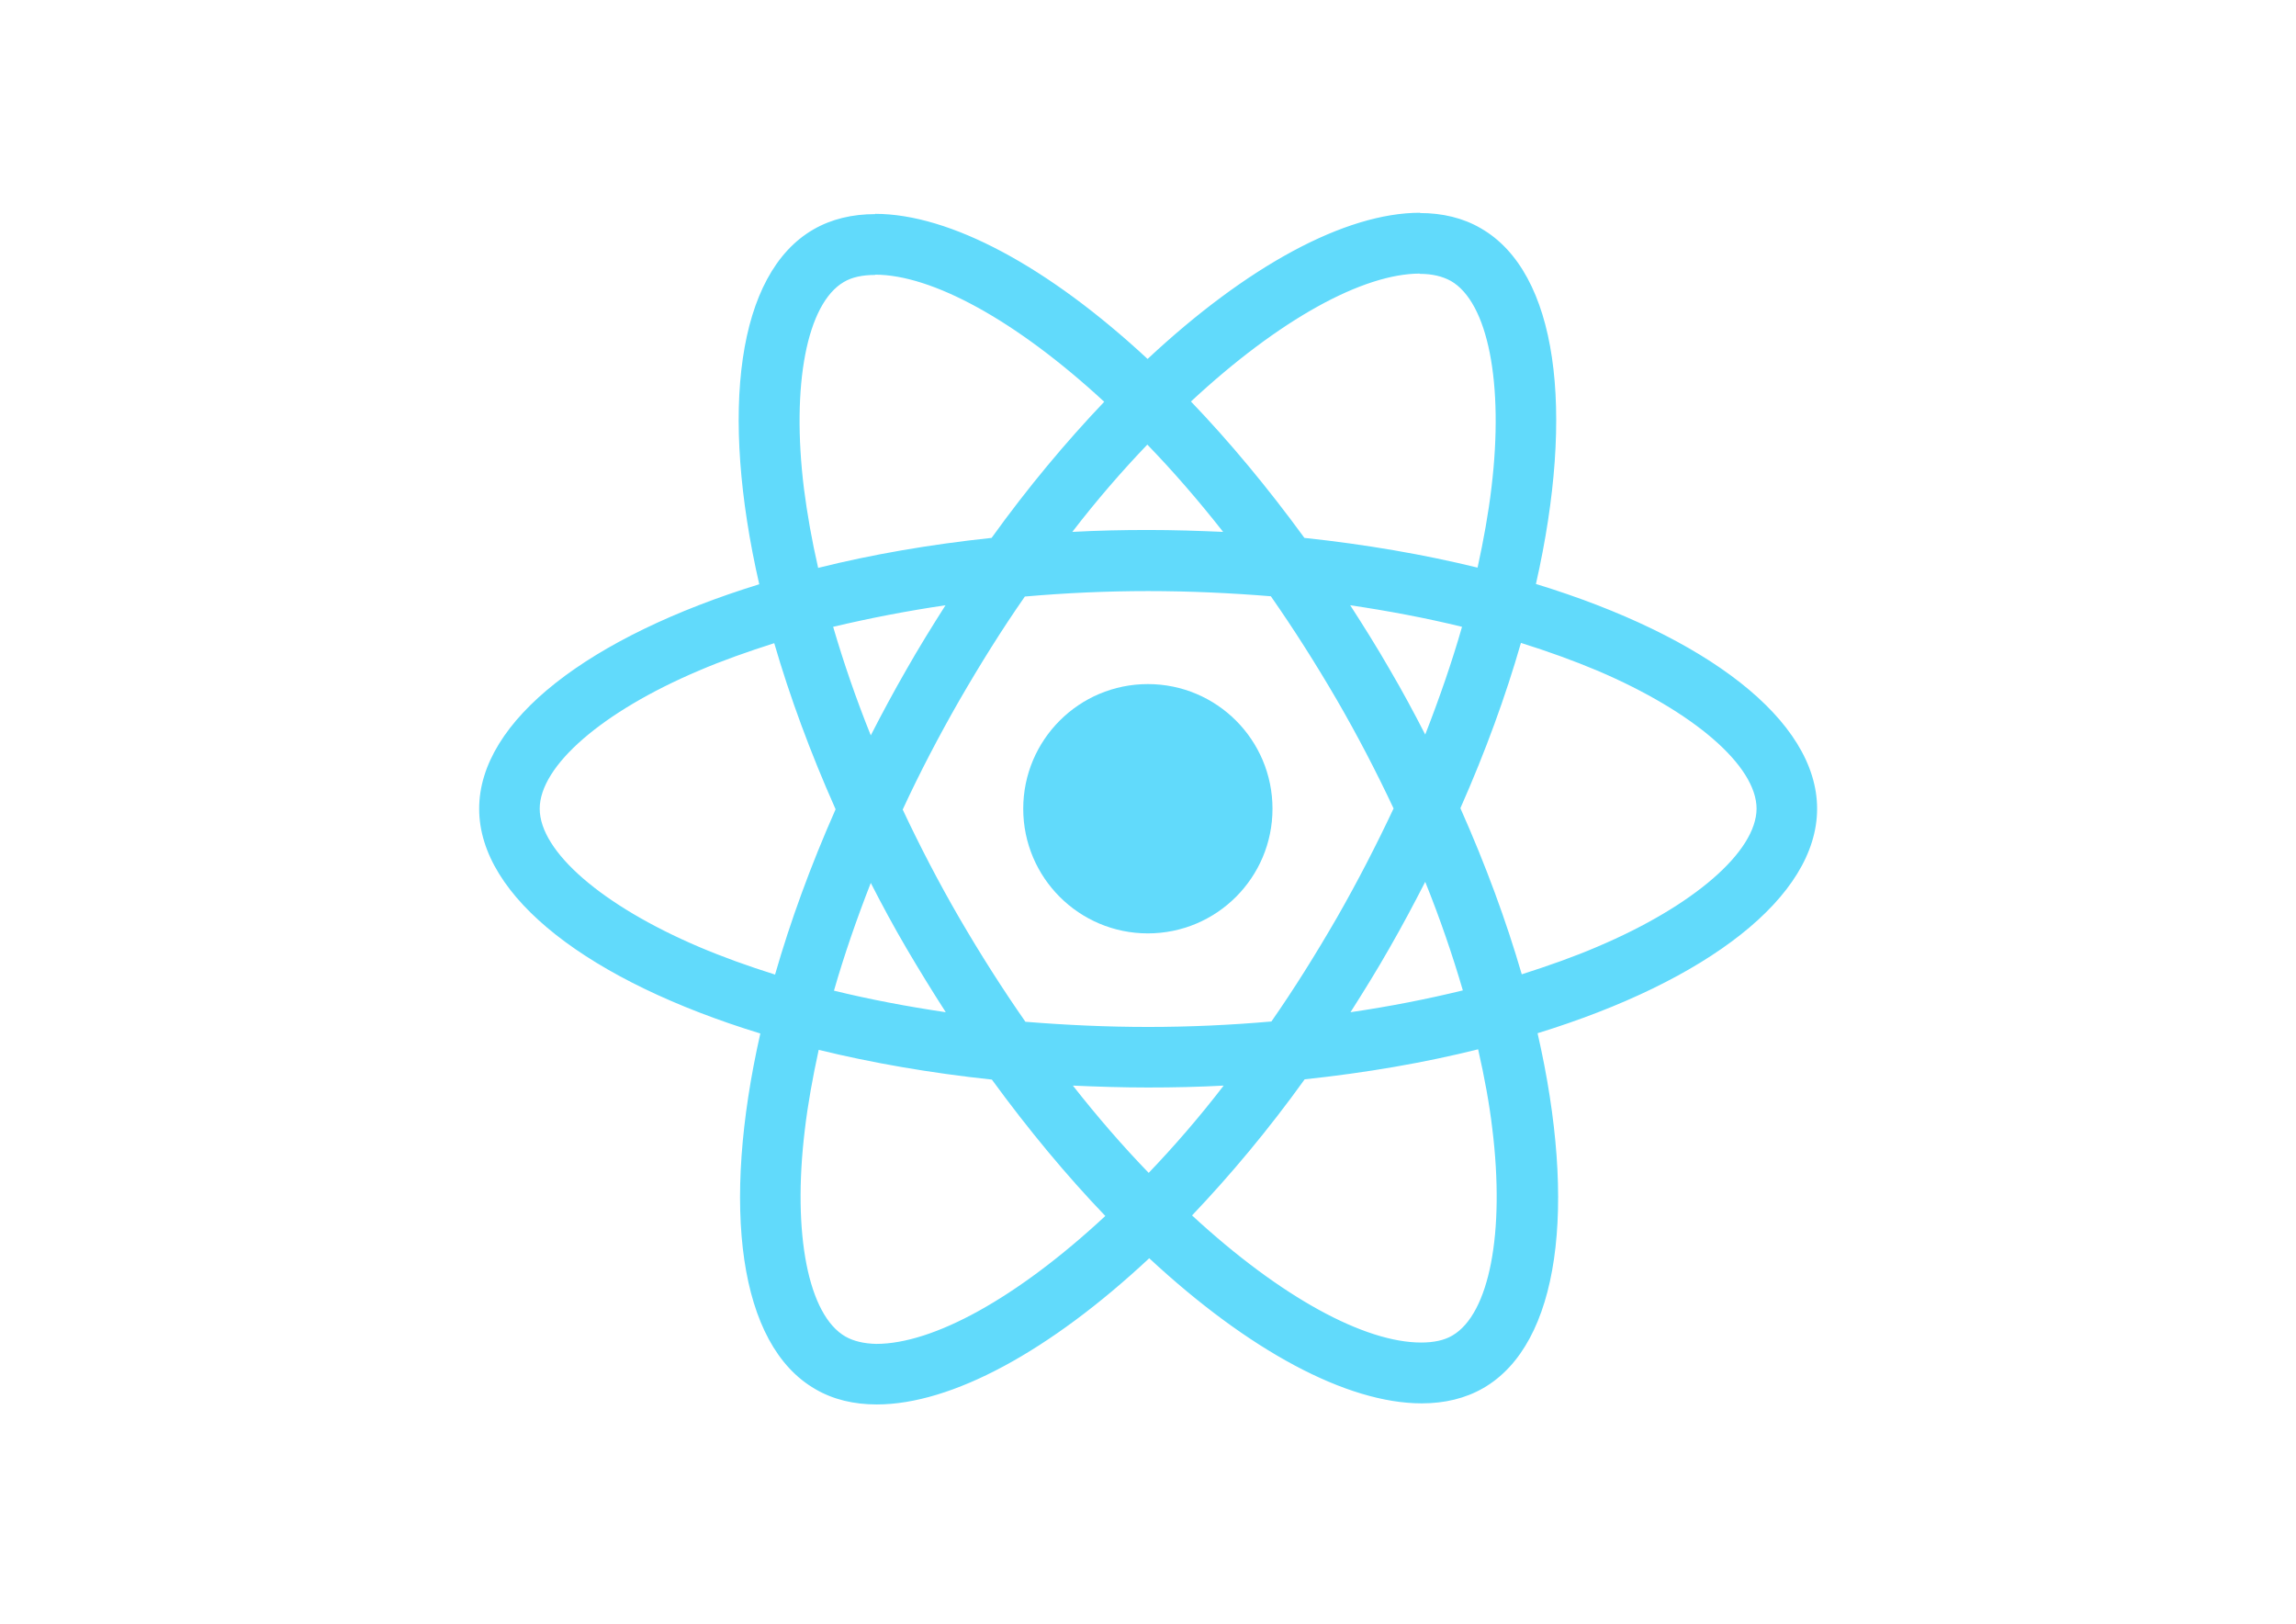
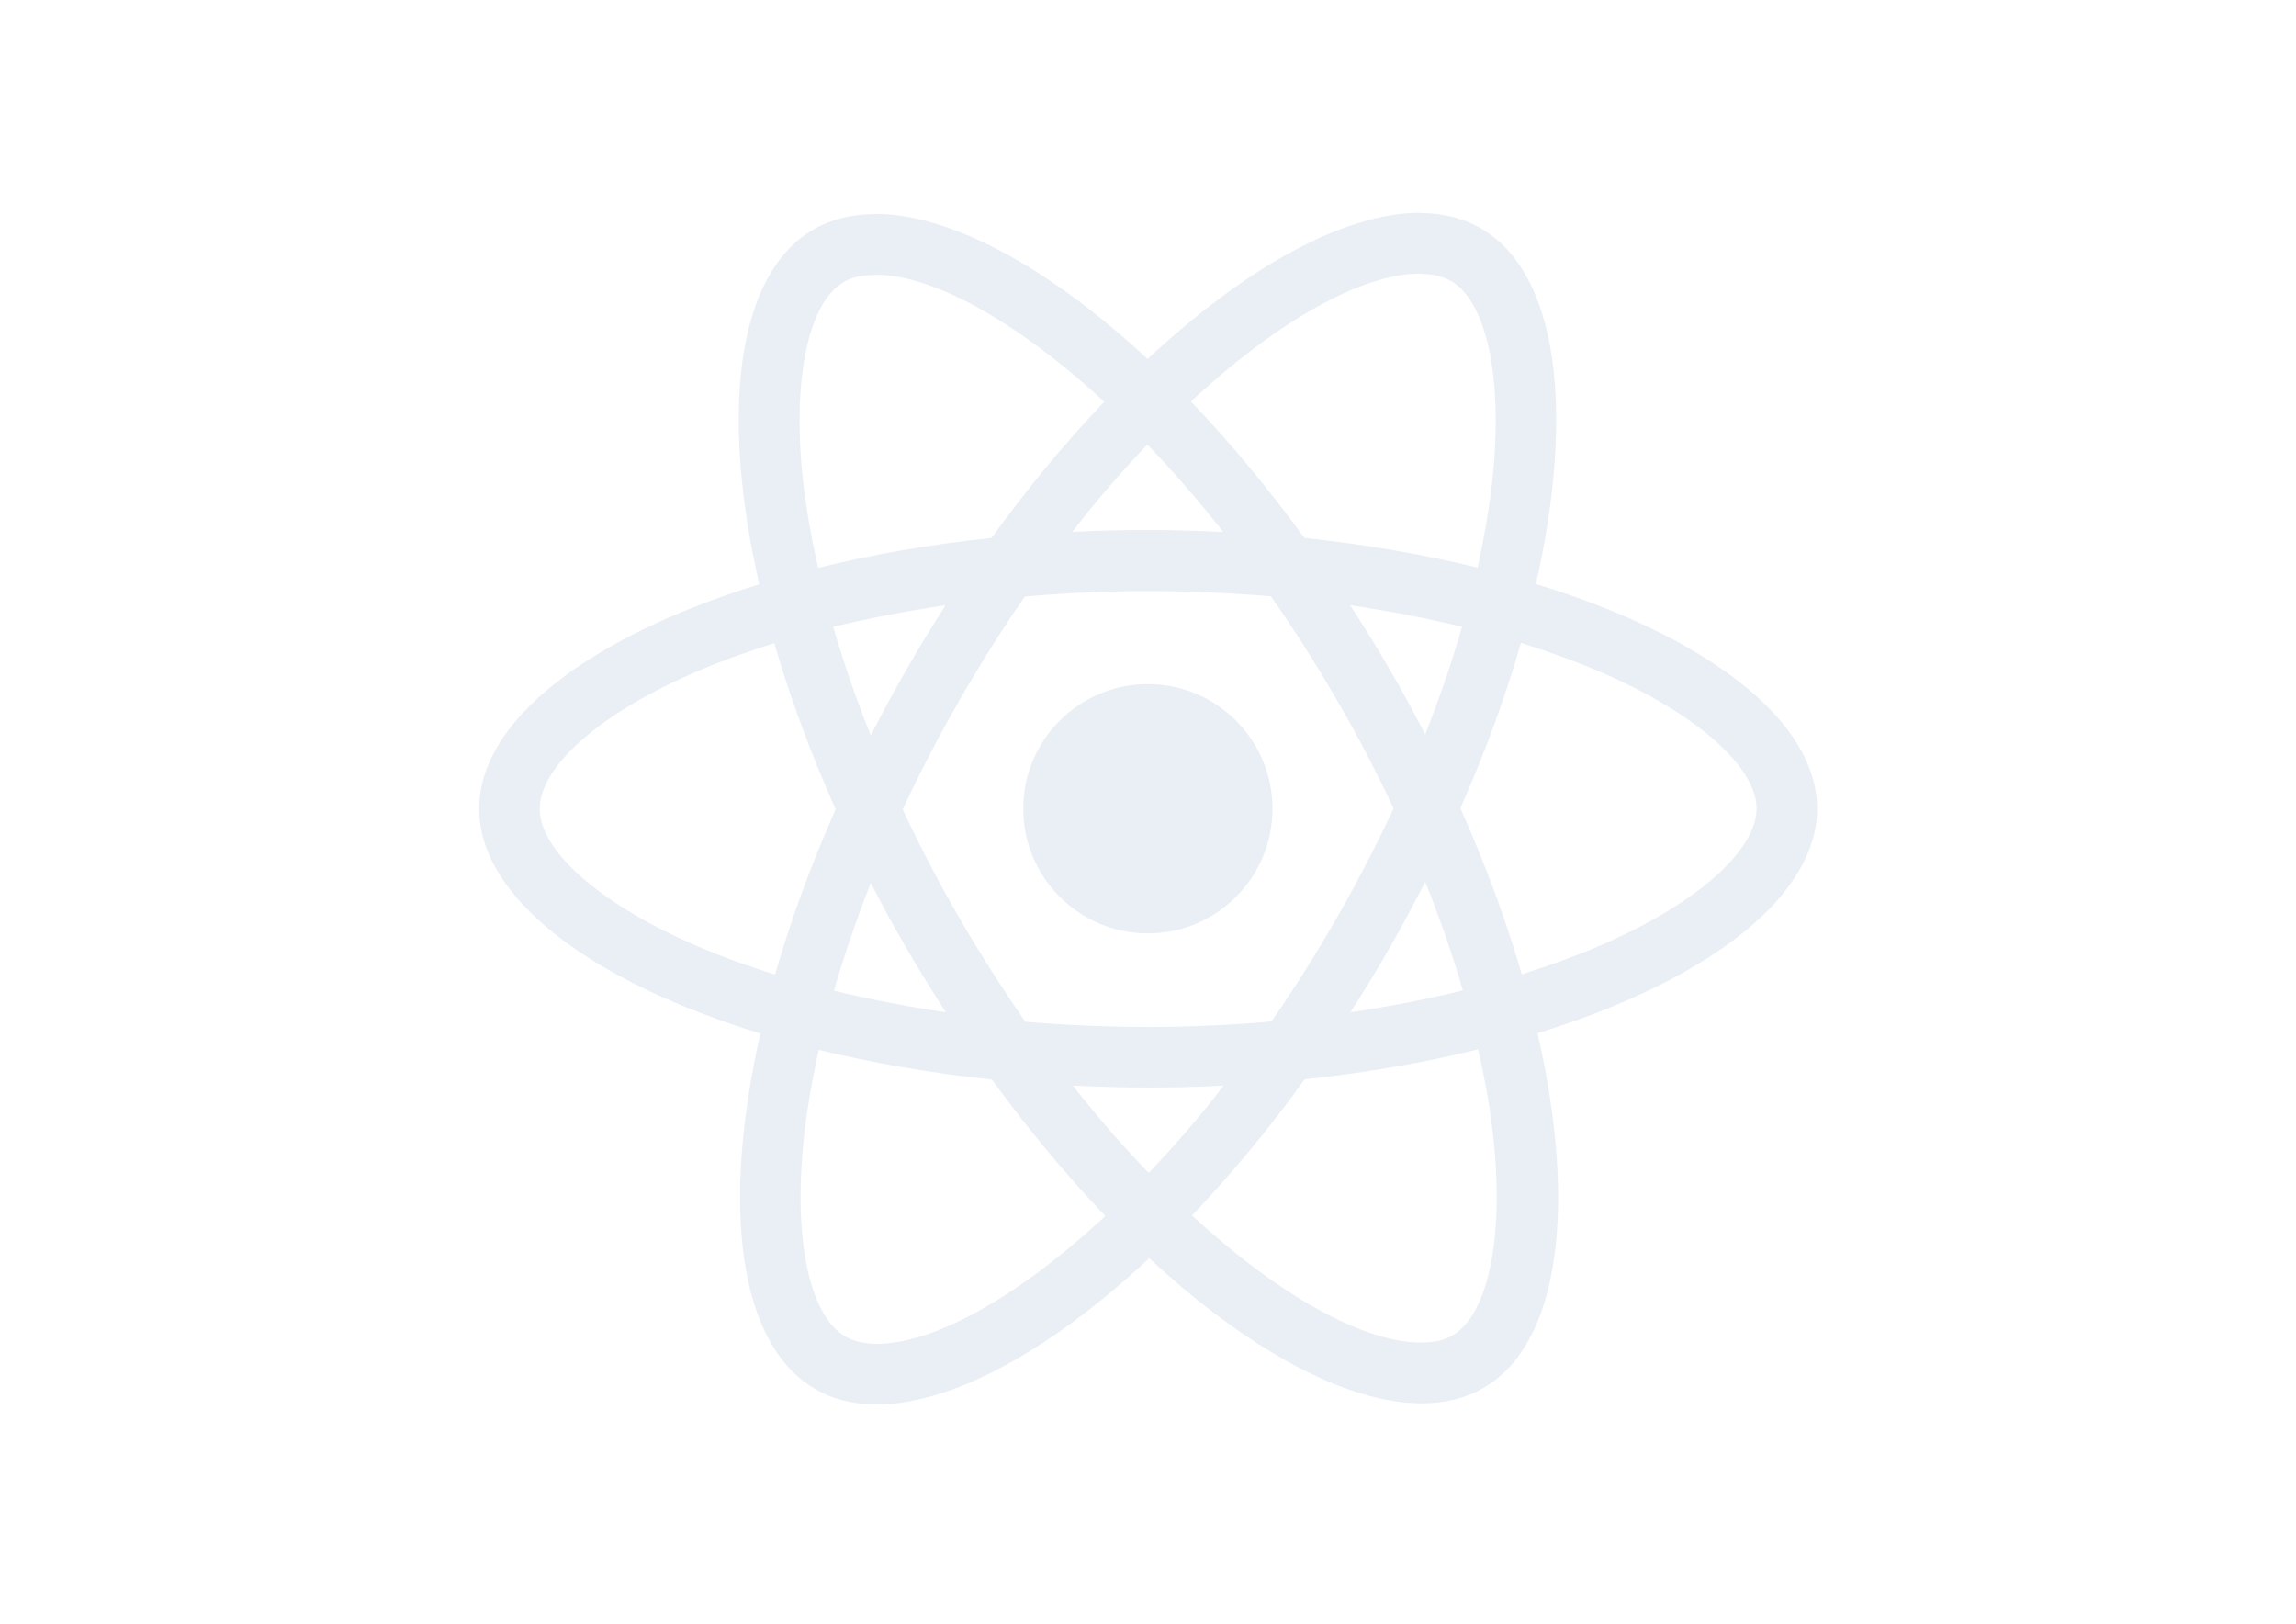
<svg xmlns="http://www.w3.org/2000/svg" viewBox="0 0 841.9 595.3">
-   <g fill="#61DAFB">
+   <g fill="#eaeff6">
    <path d="M666.3 296.5c0-32.5-40.7-63.3-103.1-82.4 14.4-63.6 8-114.2-20.2-130.4-6.5-3.8-14.1-5.6-22.4-5.6v22.3c4.6 0 8.3.9 11.4 2.6 13.6 7.8 19.5 37.5 14.9 75.7-1.1 9.4-2.9 19.3-5.1 29.4-19.6-4.8-41-8.5-63.5-10.9-13.5-18.5-27.5-35.3-41.6-50 32.6-30.3 63.2-46.9 84-46.9V78c-27.5 0-63.5 19.6-99.9 53.6-36.4-33.8-72.4-53.2-99.9-53.2v22.3c20.7 0 51.4 16.5 84 46.6-14 14.7-28 31.4-41.3 49.9-22.6 2.4-44 6.1-63.6 11-2.3-10-4-19.7-5.2-29-4.7-38.2 1.1-67.9 14.6-75.8 3-1.8 6.9-2.6 11.5-2.6V78.5c-8.4 0-16 1.8-22.6 5.6-28.1 16.2-34.4 66.7-19.9 130.1-62.2 19.2-102.7 49.9-102.7 82.3 0 32.5 40.7 63.3 103.1 82.4-14.4 63.6-8 114.2 20.2 130.4 6.5 3.8 14.1 5.6 22.5 5.6 27.5 0 63.5-19.6 99.9-53.6 36.4 33.8 72.4 53.2 99.9 53.2 8.4 0 16-1.8 22.6-5.6 28.1-16.2 34.4-66.7 19.9-130.1 62-19.1 102.5-49.9 102.5-82.3zm-130.2-66.7c-3.7 12.9-8.3 26.2-13.5 39.5-4.1-8-8.4-16-13.1-24-4.6-8-9.5-15.8-14.4-23.4 14.2 2.1 27.9 4.7 41 7.9zm-45.8 106.5c-7.8 13.5-15.8 26.3-24.1 38.2-14.9 1.3-30 2-45.2 2-15.1 0-30.2-.7-45-1.9-8.3-11.9-16.4-24.6-24.2-38-7.6-13.1-14.5-26.4-20.8-39.8 6.2-13.4 13.2-26.8 20.7-39.9 7.8-13.5 15.8-26.3 24.1-38.2 14.9-1.3 30-2 45.2-2 15.1 0 30.2.7 45 1.9 8.3 11.9 16.4 24.6 24.2 38 7.6 13.1 14.5 26.4 20.8 39.8-6.3 13.4-13.2 26.8-20.7 39.9zm32.3-13c5.4 13.4 10 26.8 13.8 39.8-13.1 3.2-26.9 5.9-41.2 8 4.9-7.7 9.8-15.6 14.4-23.7 4.6-8 8.9-16.1 13-24.1zM421.2 430c-9.3-9.6-18.6-20.3-27.8-32 9 .4 18.2.7 27.5.7 9.4 0 18.7-.2 27.8-.7-9 11.7-18.3 22.4-27.5 32zm-74.4-58.9c-14.2-2.1-27.9-4.7-41-7.9 3.7-12.9 8.3-26.2 13.5-39.5 4.1 8 8.4 16 13.1 24 4.7 8 9.5 15.8 14.4 23.4zM420.7 163c9.3 9.6 18.6 20.3 27.8 32-9-.4-18.2-.7-27.5-.7-9.4 0-18.7.2-27.8.7 9-11.7 18.3-22.4 27.5-32zm-74 58.9c-4.9 7.7-9.8 15.6-14.4 23.7-4.6 8-8.9 16-13 24-5.4-13.4-10-26.8-13.8-39.8 13.1-3.1 26.9-5.8 41.2-7.9zm-90.5 125.2c-35.4-15.1-58.3-34.9-58.3-50.6 0-15.7 22.9-35.6 58.3-50.6 8.6-3.7 18-7 27.7-10.1 5.7 19.6 13.2 40 22.5 60.9-9.2 20.8-16.6 41.1-22.2 60.6-9.9-3.1-19.3-6.5-28-10.2zM310 490c-13.6-7.8-19.5-37.5-14.9-75.7 1.1-9.4 2.9-19.3 5.1-29.4 19.6 4.8 41 8.5 63.5 10.9 13.5 18.5 27.5 35.3 41.6 50-32.6 30.3-63.2 46.9-84 46.9-4.5-.1-8.3-1-11.3-2.7zm237.2-76.2c4.7 38.2-1.1 67.9-14.6 75.8-3 1.8-6.9 2.6-11.5 2.6-20.7 0-51.4-16.5-84-46.6 14-14.7 28-31.4 41.3-49.9 22.6-2.4 44-6.1 63.6-11 2.3 10.1 4.1 19.8 5.2 29.1zm38.5-66.7c-8.6 3.7-18 7-27.7 10.1-5.7-19.6-13.2-40-22.5-60.9 9.2-20.8 16.6-41.1 22.2-60.6 9.9 3.1 19.3 6.5 28.1 10.2 35.4 15.1 58.3 34.9 58.3 50.6-.1 15.7-23 35.6-58.4 50.6zM320.8 78.4z" />
    <circle cx="420.9" cy="296.5" r="45.7" />
    <path d="M520.5 78.1z" />
  </g>
</svg>
